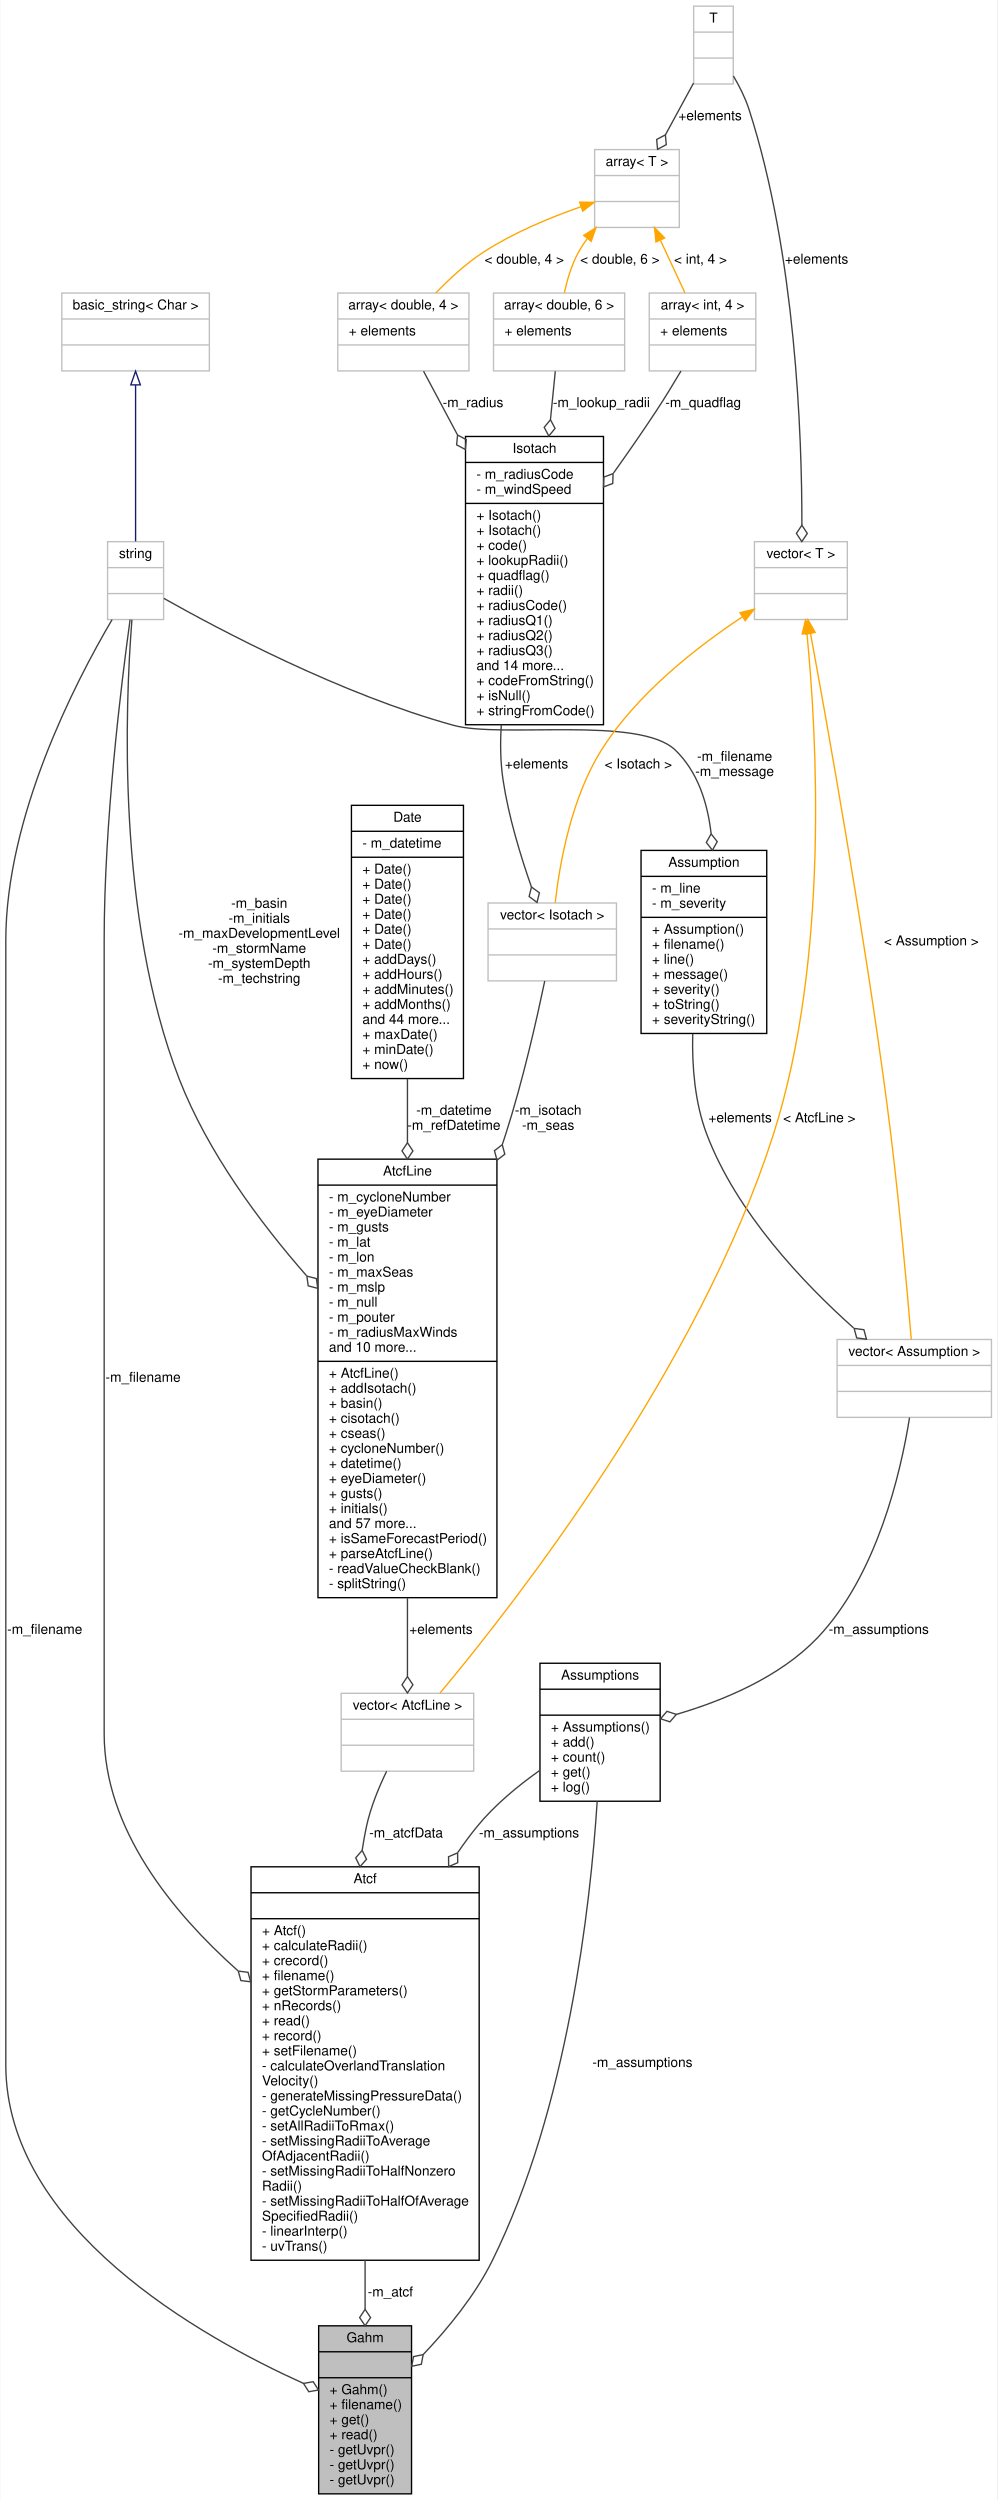
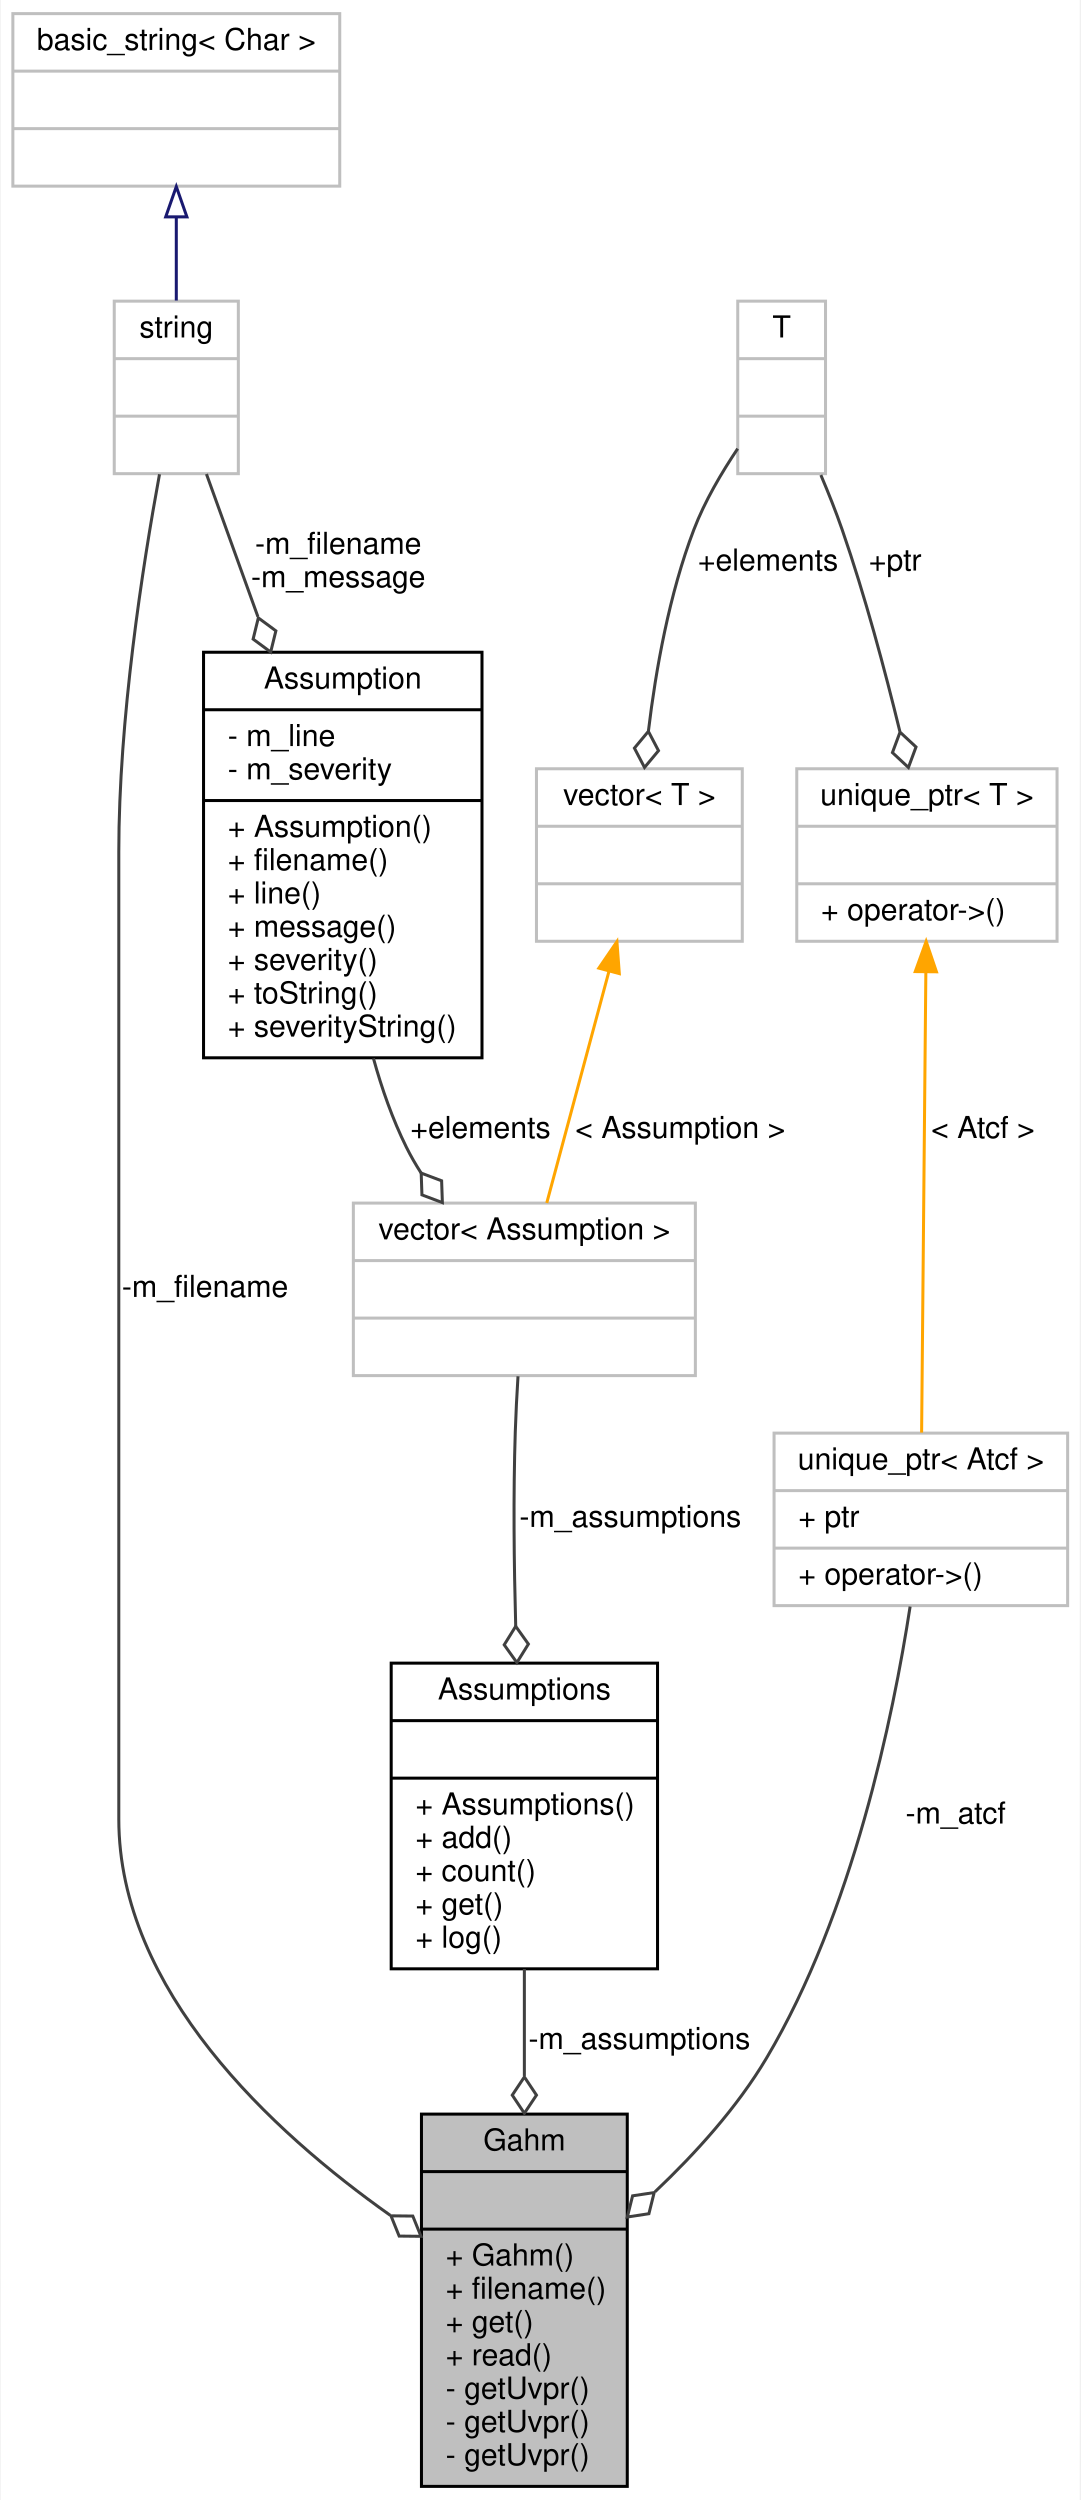
- <svg xmlns="http://www.w3.org/2000/svg" xmlns:xlink="http://www.w3.org/1999/xlink" width="730pt" height="1830pt" viewBox="0.00 0.00 729.50 1830.00">
-   <g id="graph0" class="graph" transform="scale(1 1) rotate(0) translate(4 1826)">
-     <polygon fill="white" stroke="transparent" points="-4,4 -4,-1826 725.5,-1826 725.5,4 -4,4" />
+ <svg xmlns="http://www.w3.org/2000/svg" xmlns:xlink="http://www.w3.org/1999/xlink" width="357pt" height="826pt" viewBox="0.00 0.00 356.50 826.00">
+   <g id="graph0" class="graph" transform="scale(1 1) rotate(0) translate(4 822)">
+     <polygon fill="white" stroke="transparent" points="-4,4 -4,-822 352.5,-822 352.5,4 -4,4" />
    <g id="node1" class="node">
      <g id="a_node1">
        <a xlink:title=" ">
-           <polygon fill="#bfbfbf" stroke="black" points="229,-0.5 229,-123.5 297,-123.5 297,-0.5 229,-0.5" />
-           <text text-anchor="middle" x="263" y="-111.5" font-family="Helvetica,sans-Serif" font-size="10.00">Gahm</text>
-           <polyline fill="none" stroke="black" points="229,-104.5 297,-104.5 " />
-           <text text-anchor="middle" x="263" y="-92.5" font-family="Helvetica,sans-Serif" font-size="10.00"> </text>
-           <polyline fill="none" stroke="black" points="229,-85.5 297,-85.5 " />
-           <text text-anchor="start" x="237" y="-73.5" font-family="Helvetica,sans-Serif" font-size="10.00">+ Gahm()</text>
-           <text text-anchor="start" x="237" y="-62.5" font-family="Helvetica,sans-Serif" font-size="10.00">+ filename()</text>
-           <text text-anchor="start" x="237" y="-51.5" font-family="Helvetica,sans-Serif" font-size="10.00">+ get()</text>
-           <text text-anchor="start" x="237" y="-40.5" font-family="Helvetica,sans-Serif" font-size="10.00">+ read()</text>
-           <text text-anchor="start" x="237" y="-29.5" font-family="Helvetica,sans-Serif" font-size="10.00">- getUvpr()</text>
-           <text text-anchor="start" x="237" y="-18.5" font-family="Helvetica,sans-Serif" font-size="10.00">- getUvpr()</text>
-           <text text-anchor="start" x="237" y="-7.5" font-family="Helvetica,sans-Serif" font-size="10.00">- getUvpr()</text>
+           <polygon fill="#bfbfbf" stroke="black" points="135,-0.5 135,-123.5 203,-123.5 203,-0.5 135,-0.5" />
+           <text text-anchor="middle" x="169" y="-111.5" font-family="Helvetica,sans-Serif" font-size="10.00">Gahm</text>
+           <polyline fill="none" stroke="black" points="135,-104.5 203,-104.5 " />
+           <text text-anchor="middle" x="169" y="-92.5" font-family="Helvetica,sans-Serif" font-size="10.00"> </text>
+           <polyline fill="none" stroke="black" points="135,-85.5 203,-85.5 " />
+           <text text-anchor="start" x="143" y="-73.5" font-family="Helvetica,sans-Serif" font-size="10.00">+ Gahm()</text>
+           <text text-anchor="start" x="143" y="-62.5" font-family="Helvetica,sans-Serif" font-size="10.00">+ filename()</text>
+           <text text-anchor="start" x="143" y="-51.5" font-family="Helvetica,sans-Serif" font-size="10.00">+ get()</text>
+           <text text-anchor="start" x="143" y="-40.5" font-family="Helvetica,sans-Serif" font-size="10.00">+ read()</text>
+           <text text-anchor="start" x="143" y="-29.5" font-family="Helvetica,sans-Serif" font-size="10.00">- getUvpr()</text>
+           <text text-anchor="start" x="143" y="-18.5" font-family="Helvetica,sans-Serif" font-size="10.00">- getUvpr()</text>
+           <text text-anchor="start" x="143" y="-7.5" font-family="Helvetica,sans-Serif" font-size="10.00">- getUvpr()</text>
        </a>
      </g>
    </g>
    <g id="node2" class="node">
      <g id="a_node2">
-         <a xlink:href="classAtcf.html" target="_top" xlink:title="Class that handles operations on Atcf format files.">
-           <polygon fill="white" stroke="black" points="179.5,-171.5 179.5,-459.5 346.5,-459.5 346.5,-171.5 179.5,-171.5" />
-           <text text-anchor="middle" x="263" y="-447.5" font-family="Helvetica,sans-Serif" font-size="10.00">Atcf</text>
-           <polyline fill="none" stroke="black" points="179.5,-440.5 346.5,-440.5 " />
-           <text text-anchor="middle" x="263" y="-428.5" font-family="Helvetica,sans-Serif" font-size="10.00"> </text>
-           <polyline fill="none" stroke="black" points="179.5,-421.5 346.5,-421.5 " />
-           <text text-anchor="start" x="187.5" y="-409.5" font-family="Helvetica,sans-Serif" font-size="10.00">+ Atcf()</text>
-           <text text-anchor="start" x="187.5" y="-398.5" font-family="Helvetica,sans-Serif" font-size="10.00">+ calculateRadii()</text>
-           <text text-anchor="start" x="187.5" y="-387.5" font-family="Helvetica,sans-Serif" font-size="10.00">+ crecord()</text>
-           <text text-anchor="start" x="187.5" y="-376.5" font-family="Helvetica,sans-Serif" font-size="10.00">+ filename()</text>
-           <text text-anchor="start" x="187.5" y="-365.5" font-family="Helvetica,sans-Serif" font-size="10.00">+ getStormParameters()</text>
-           <text text-anchor="start" x="187.5" y="-354.5" font-family="Helvetica,sans-Serif" font-size="10.00">+ nRecords()</text>
-           <text text-anchor="start" x="187.5" y="-343.5" font-family="Helvetica,sans-Serif" font-size="10.00">+ read()</text>
-           <text text-anchor="start" x="187.5" y="-332.5" font-family="Helvetica,sans-Serif" font-size="10.00">+ record()</text>
-           <text text-anchor="start" x="187.5" y="-321.5" font-family="Helvetica,sans-Serif" font-size="10.00">+ setFilename()</text>
-           <text text-anchor="start" x="187.5" y="-310.5" font-family="Helvetica,sans-Serif" font-size="10.00">- calculateOverlandTranslation</text>
-           <text text-anchor="start" x="187.5" y="-299.5" font-family="Helvetica,sans-Serif" font-size="10.00">Velocity()</text>
-           <text text-anchor="start" x="187.5" y="-288.5" font-family="Helvetica,sans-Serif" font-size="10.00">- generateMissingPressureData()</text>
-           <text text-anchor="start" x="187.5" y="-277.5" font-family="Helvetica,sans-Serif" font-size="10.00">- getCycleNumber()</text>
-           <text text-anchor="start" x="187.5" y="-266.5" font-family="Helvetica,sans-Serif" font-size="10.00">- setAllRadiiToRmax()</text>
-           <text text-anchor="start" x="187.5" y="-255.5" font-family="Helvetica,sans-Serif" font-size="10.00">- setMissingRadiiToAverage</text>
-           <text text-anchor="start" x="187.5" y="-244.5" font-family="Helvetica,sans-Serif" font-size="10.00">OfAdjacentRadii()</text>
-           <text text-anchor="start" x="187.5" y="-233.5" font-family="Helvetica,sans-Serif" font-size="10.00">- setMissingRadiiToHalfNonzero</text>
-           <text text-anchor="start" x="187.5" y="-222.5" font-family="Helvetica,sans-Serif" font-size="10.00">Radii()</text>
-           <text text-anchor="start" x="187.5" y="-211.5" font-family="Helvetica,sans-Serif" font-size="10.00">- setMissingRadiiToHalfOfAverage</text>
-           <text text-anchor="start" x="187.5" y="-200.5" font-family="Helvetica,sans-Serif" font-size="10.00">SpecifiedRadii()</text>
-           <text text-anchor="start" x="187.5" y="-189.5" font-family="Helvetica,sans-Serif" font-size="10.00">- linearInterp()</text>
-           <text text-anchor="start" x="187.5" y="-178.5" font-family="Helvetica,sans-Serif" font-size="10.00">- uvTrans()</text>
+         <a xlink:href="classAssumptions.html" target="_top" xlink:title=" ">
+           <polygon fill="white" stroke="black" points="125,-171.5 125,-272.5 213,-272.5 213,-171.5 125,-171.5" />
+           <text text-anchor="middle" x="169" y="-260.5" font-family="Helvetica,sans-Serif" font-size="10.00">Assumptions</text>
+           <polyline fill="none" stroke="black" points="125,-253.5 213,-253.5 " />
+           <text text-anchor="middle" x="169" y="-241.5" font-family="Helvetica,sans-Serif" font-size="10.00"> </text>
+           <polyline fill="none" stroke="black" points="125,-234.5 213,-234.5 " />
+           <text text-anchor="start" x="133" y="-222.5" font-family="Helvetica,sans-Serif" font-size="10.00">+ Assumptions()</text>
+           <text text-anchor="start" x="133" y="-211.5" font-family="Helvetica,sans-Serif" font-size="10.00">+ add()</text>
+           <text text-anchor="start" x="133" y="-200.5" font-family="Helvetica,sans-Serif" font-size="10.00">+ count()</text>
+           <text text-anchor="start" x="133" y="-189.5" font-family="Helvetica,sans-Serif" font-size="10.00">+ get()</text>
+           <text text-anchor="start" x="133" y="-178.5" font-family="Helvetica,sans-Serif" font-size="10.00">+ log()</text>
        </a>
      </g>
    </g>
    <g id="edge1" class="edge">
-       <path fill="none" stroke="#404040" d="M263,-171.48C263,-159.14 263,-147.02 263,-135.62" />
-       <polygon fill="none" stroke="#404040" points="263,-135.55 259,-129.55 263,-123.55 267,-129.55 263,-135.55" />
-       <text text-anchor="middle" x="281.5" y="-145" font-family="Helvetica,sans-Serif" font-size="10.00"> -m_atcf</text>
+       <path fill="none" stroke="#404040" d="M169,-171.44C169,-160.22 169,-148.08 169,-136.12" />
+       <polygon fill="none" stroke="#404040" points="169,-135.77 165,-129.77 169,-123.77 173,-129.77 169,-135.77" />
+       <text text-anchor="middle" x="207" y="-145" font-family="Helvetica,sans-Serif" font-size="10.00"> -m_assumptions</text>
    </g>
    <g id="node3" class="node">
      <g id="a_node3">
-         <a xlink:href="classAssumptions.html" target="_top" xlink:title=" ">
-           <polygon fill="white" stroke="black" points="391,-507.5 391,-608.5 479,-608.5 479,-507.5 391,-507.5" />
-           <text text-anchor="middle" x="435" y="-596.5" font-family="Helvetica,sans-Serif" font-size="10.00">Assumptions</text>
-           <polyline fill="none" stroke="black" points="391,-589.5 479,-589.5 " />
-           <text text-anchor="middle" x="435" y="-577.5" font-family="Helvetica,sans-Serif" font-size="10.00"> </text>
-           <polyline fill="none" stroke="black" points="391,-570.5 479,-570.5 " />
-           <text text-anchor="start" x="399" y="-558.5" font-family="Helvetica,sans-Serif" font-size="10.00">+ Assumptions()</text>
-           <text text-anchor="start" x="399" y="-547.5" font-family="Helvetica,sans-Serif" font-size="10.00">+ add()</text>
-           <text text-anchor="start" x="399" y="-536.5" font-family="Helvetica,sans-Serif" font-size="10.00">+ count()</text>
-           <text text-anchor="start" x="399" y="-525.5" font-family="Helvetica,sans-Serif" font-size="10.00">+ get()</text>
-           <text text-anchor="start" x="399" y="-514.5" font-family="Helvetica,sans-Serif" font-size="10.00">+ log()</text>
+         <a xlink:title=" ">
+           <polygon fill="white" stroke="#bfbfbf" points="112.5,-367.5 112.5,-424.5 225.5,-424.5 225.5,-367.5 112.5,-367.5" />
+           <text text-anchor="middle" x="169" y="-412.5" font-family="Helvetica,sans-Serif" font-size="10.00">vector&lt; Assumption &gt;</text>
+           <polyline fill="none" stroke="#bfbfbf" points="112.5,-405.5 225.5,-405.5 " />
+           <text text-anchor="middle" x="169" y="-393.5" font-family="Helvetica,sans-Serif" font-size="10.00"> </text>
+           <polyline fill="none" stroke="#bfbfbf" points="112.5,-386.5 225.5,-386.5 " />
+           <text text-anchor="middle" x="169" y="-374.5" font-family="Helvetica,sans-Serif" font-size="10.00"> </text>
        </a>
      </g>
    </g>
-     <g id="edge25" class="edge">
-       <path fill="none" stroke="#404040" d="M432.9,-507.48C427.96,-431.41 411.4,-282.87 356,-171 343.49,-145.73 323.69,-121.56 305.57,-102.51" />
-       <polygon fill="none" stroke="#404040" points="305.51,-102.45 298.45,-100.95 297.12,-93.87 304.17,-95.36 305.51,-102.45" />
-       <text text-anchor="middle" x="466" y="-313" font-family="Helvetica,sans-Serif" font-size="10.00"> -m_assumptions</text>
-     </g>
    <g id="edge2" class="edge">
-       <path fill="none" stroke="#404040" d="M390.64,-529.92C374.8,-518.7 357.74,-504.64 345,-489 340.12,-483.01 335.45,-476.68 330.99,-470.13" />
-       <polygon fill="none" stroke="#404040" points="330.71,-469.71 324.09,-466.87 324.16,-459.66 330.79,-462.5 330.71,-469.71" />
-       <text text-anchor="middle" x="383" y="-481" font-family="Helvetica,sans-Serif" font-size="10.00"> -m_assumptions</text>
+       <path fill="none" stroke="#404040" d="M166.9,-367.28C166.52,-361.26 166.19,-354.92 166,-349 165.32,-328.07 165.57,-305.19 166.14,-284.73" />
+       <polygon fill="none" stroke="#404040" points="166.14,-284.67 162.34,-278.55 166.53,-272.68 170.33,-278.8 166.14,-284.67" />
+       <text text-anchor="middle" x="204" y="-317.5" font-family="Helvetica,sans-Serif" font-size="10.00"> -m_assumptions</text>
    </g>
    <g id="node4" class="node">
      <g id="a_node4">
-         <a xlink:title=" ">
-           <polygon fill="white" stroke="#bfbfbf" points="608.5,-788.5 608.5,-845.5 721.5,-845.5 721.5,-788.5 608.5,-788.5" />
-           <text text-anchor="middle" x="665" y="-833.5" font-family="Helvetica,sans-Serif" font-size="10.00">vector&lt; Assumption &gt;</text>
-           <polyline fill="none" stroke="#bfbfbf" points="608.5,-826.5 721.5,-826.5 " />
-           <text text-anchor="middle" x="665" y="-814.5" font-family="Helvetica,sans-Serif" font-size="10.00"> </text>
-           <polyline fill="none" stroke="#bfbfbf" points="608.5,-807.5 721.5,-807.5 " />
-           <text text-anchor="middle" x="665" y="-795.5" font-family="Helvetica,sans-Serif" font-size="10.00"> </text>
+         <a xlink:href="classAssumption.html" target="_top" xlink:title=" ">
+           <polygon fill="white" stroke="black" points="63,-472.5 63,-606.5 155,-606.5 155,-472.5 63,-472.5" />
+           <text text-anchor="middle" x="109" y="-594.5" font-family="Helvetica,sans-Serif" font-size="10.00">Assumption</text>
+           <polyline fill="none" stroke="black" points="63,-587.5 155,-587.5 " />
+           <text text-anchor="start" x="71" y="-575.5" font-family="Helvetica,sans-Serif" font-size="10.00">- m_line</text>
+           <text text-anchor="start" x="71" y="-564.5" font-family="Helvetica,sans-Serif" font-size="10.00">- m_severity</text>
+           <polyline fill="none" stroke="black" points="63,-557.5 155,-557.5 " />
+           <text text-anchor="start" x="71" y="-545.5" font-family="Helvetica,sans-Serif" font-size="10.00">+ Assumption()</text>
+           <text text-anchor="start" x="71" y="-534.5" font-family="Helvetica,sans-Serif" font-size="10.00">+ filename()</text>
+           <text text-anchor="start" x="71" y="-523.5" font-family="Helvetica,sans-Serif" font-size="10.00">+ line()</text>
+           <text text-anchor="start" x="71" y="-512.5" font-family="Helvetica,sans-Serif" font-size="10.00">+ message()</text>
+           <text text-anchor="start" x="71" y="-501.5" font-family="Helvetica,sans-Serif" font-size="10.00">+ severity()</text>
+           <text text-anchor="start" x="71" y="-490.5" font-family="Helvetica,sans-Serif" font-size="10.00">+ toString()</text>
+           <text text-anchor="start" x="71" y="-479.5" font-family="Helvetica,sans-Serif" font-size="10.00">+ severityString()</text>
        </a>
      </g>
    </g>
    <g id="edge3" class="edge">
-       <path fill="none" stroke="#404040" d="M661.53,-788.31C655.09,-747.93 637.72,-672.73 594,-627 566.44,-598.18 524.67,-580.96 490.86,-571.06" />
-       <polygon fill="none" stroke="#404040" points="490.83,-571.05 483.98,-573.31 479.27,-567.86 486.11,-565.6 490.83,-571.05" />
-       <text text-anchor="middle" x="639" y="-630" font-family="Helvetica,sans-Serif" font-size="10.00"> -m_assumptions</text>
+       <path fill="none" stroke="#404040" d="M119.13,-472.33C121.92,-462.22 125.48,-452.13 130,-443 131.43,-440.11 133.08,-437.25 134.88,-434.45" />
+       <polygon fill="none" stroke="#404040" points="134.91,-434.41 135.16,-427.21 141.91,-424.66 141.66,-431.87 134.91,-434.41" />
+       <text text-anchor="middle" x="154.5" y="-446" font-family="Helvetica,sans-Serif" font-size="10.00"> +elements</text>
    </g>
    <g id="node5" class="node">
      <g id="a_node5">
-         <a xlink:href="classAssumption.html" target="_top" xlink:title=" ">
-           <polygon fill="white" stroke="black" points="465,-1069.5 465,-1203.5 557,-1203.5 557,-1069.5 465,-1069.5" />
-           <text text-anchor="middle" x="511" y="-1191.5" font-family="Helvetica,sans-Serif" font-size="10.00">Assumption</text>
-           <polyline fill="none" stroke="black" points="465,-1184.5 557,-1184.5 " />
-           <text text-anchor="start" x="473" y="-1172.5" font-family="Helvetica,sans-Serif" font-size="10.00">- m_line</text>
-           <text text-anchor="start" x="473" y="-1161.5" font-family="Helvetica,sans-Serif" font-size="10.00">- m_severity</text>
-           <polyline fill="none" stroke="black" points="465,-1154.5 557,-1154.5 " />
-           <text text-anchor="start" x="473" y="-1142.5" font-family="Helvetica,sans-Serif" font-size="10.00">+ Assumption()</text>
-           <text text-anchor="start" x="473" y="-1131.5" font-family="Helvetica,sans-Serif" font-size="10.00">+ filename()</text>
-           <text text-anchor="start" x="473" y="-1120.5" font-family="Helvetica,sans-Serif" font-size="10.00">+ line()</text>
-           <text text-anchor="start" x="473" y="-1109.5" font-family="Helvetica,sans-Serif" font-size="10.00">+ message()</text>
-           <text text-anchor="start" x="473" y="-1098.5" font-family="Helvetica,sans-Serif" font-size="10.00">+ severity()</text>
-           <text text-anchor="start" x="473" y="-1087.5" font-family="Helvetica,sans-Serif" font-size="10.00">+ toString()</text>
-           <text text-anchor="start" x="473" y="-1076.5" font-family="Helvetica,sans-Serif" font-size="10.00">+ severityString()</text>
+         <a xlink:title=" ">
+           <polygon fill="white" stroke="#bfbfbf" points="33.5,-665.5 33.5,-722.5 74.5,-722.5 74.5,-665.5 33.5,-665.5" />
+           <text text-anchor="middle" x="54" y="-710.5" font-family="Helvetica,sans-Serif" font-size="10.00">string</text>
+           <polyline fill="none" stroke="#bfbfbf" points="33.5,-703.5 74.5,-703.5 " />
+           <text text-anchor="middle" x="54" y="-691.5" font-family="Helvetica,sans-Serif" font-size="10.00"> </text>
+           <polyline fill="none" stroke="#bfbfbf" points="33.5,-684.5 74.5,-684.5 " />
+           <text text-anchor="middle" x="54" y="-672.5" font-family="Helvetica,sans-Serif" font-size="10.00"> </text>
        </a>
      </g>
    </g>
+     <g id="edge11" class="edge">
+       <path fill="none" stroke="#404040" d="M48.45,-665.3C42.85,-634.84 35,-584.39 35,-540.5 35,-540.5 35,-540.5 35,-221 35,-164.38 85.68,-117.64 124.7,-90.05" />
+       <polygon fill="none" stroke="#404040" points="124.93,-89.89 127.63,-83.2 134.84,-83.12 132.14,-89.81 124.93,-89.89" />
+       <text text-anchor="middle" x="63.5" y="-393.5" font-family="Helvetica,sans-Serif" font-size="10.00"> -m_filename</text>
+     </g>
    <g id="edge4" class="edge">
-       <path fill="none" stroke="#404040" d="M502.82,-1069.18C502.24,-1045.43 504.37,-1018.89 513,-996 534.71,-938.41 583.94,-886.65 620.53,-853.99" />
-       <polygon fill="none" stroke="#404040" points="620.97,-853.6 622.85,-846.64 630,-845.7 628.12,-852.66 620.97,-853.6" />
-       <text text-anchor="middle" x="537.5" y="-1004.5" font-family="Helvetica,sans-Serif" font-size="10.00"> +elements</text>
+       <path fill="none" stroke="#404040" d="M63.96,-665.38C68.79,-651.99 74.86,-635.17 80.96,-618.25" />
+       <polygon fill="none" stroke="#404040" points="81.1,-617.85 79.38,-610.84 85.18,-606.56 86.9,-613.56 81.1,-617.85" />
+       <text text-anchor="middle" x="107.5" y="-639" font-family="Helvetica,sans-Serif" font-size="10.00"> -m_filename</text>
+       <text text-anchor="middle" x="107.5" y="-628" font-family="Helvetica,sans-Serif" font-size="10.00">-m_message</text>
    </g>
    <g id="node6" class="node">
      <g id="a_node6">
        <a xlink:title=" ">
-           <polygon fill="white" stroke="#bfbfbf" points="74.5,-1372.5 74.5,-1429.5 115.5,-1429.5 115.5,-1372.5 74.5,-1372.5" />
-           <text text-anchor="middle" x="95" y="-1417.5" font-family="Helvetica,sans-Serif" font-size="10.00">string</text>
-           <polyline fill="none" stroke="#bfbfbf" points="74.5,-1410.5 115.5,-1410.5 " />
-           <text text-anchor="middle" x="95" y="-1398.5" font-family="Helvetica,sans-Serif" font-size="10.00"> </text>
-           <polyline fill="none" stroke="#bfbfbf" points="74.5,-1391.5 115.5,-1391.5 " />
-           <text text-anchor="middle" x="95" y="-1379.5" font-family="Helvetica,sans-Serif" font-size="10.00"> </text>
+           <polygon fill="white" stroke="#bfbfbf" points="0,-760.5 0,-817.5 108,-817.5 108,-760.5 0,-760.5" />
+           <text text-anchor="middle" x="54" y="-805.5" font-family="Helvetica,sans-Serif" font-size="10.00">basic_string&lt; Char &gt;</text>
+           <polyline fill="none" stroke="#bfbfbf" points="0,-798.5 108,-798.5 " />
+           <text text-anchor="middle" x="54" y="-786.5" font-family="Helvetica,sans-Serif" font-size="10.00"> </text>
+           <polyline fill="none" stroke="#bfbfbf" points="0,-779.5 108,-779.5 " />
+           <text text-anchor="middle" x="54" y="-767.5" font-family="Helvetica,sans-Serif" font-size="10.00"> </text>
        </a>
      </g>
    </g>
-     <g id="edge26" class="edge">
-       <path fill="none" stroke="#404040" d="M77.8,-1372.45C50.42,-1325.9 0,-1227.89 0,-1137.5 0,-1137.5 0,-1137.5 0,-314.5 0,-195.37 142.7,-115.28 217.87,-81.36" />
-       <polygon fill="none" stroke="#404040" points="217.91,-81.34 221.78,-75.26 228.89,-76.5 225.01,-82.58 217.91,-81.34" />
-       <text text-anchor="middle" x="28.5" y="-630" font-family="Helvetica,sans-Serif" font-size="10.00"> -m_filename</text>
-     </g>
-     <g id="edge9" class="edge">
-       <path fill="none" stroke="#404040" d="M90.99,-1372.48C84.4,-1324.76 72,-1223.51 72,-1137.5 72,-1137.5 72,-1137.5 72,-557 72,-487.62 121.34,-426.64 169.87,-383.44" />
-       <polygon fill="none" stroke="#404040" points="170.16,-383.18 172.07,-376.23 179.22,-375.32 177.32,-382.27 170.16,-383.18" />
-       <text text-anchor="middle" x="100.5" y="-814.5" font-family="Helvetica,sans-Serif" font-size="10.00"> -m_filename</text>
-     </g>
    <g id="edge5" class="edge">
-       <path fill="none" stroke="#404040" d="M115.69,-1387.98C155.38,-1365.55 245.62,-1317.54 328,-1295 362.94,-1285.44 463.9,-1302.11 490,-1277 506.46,-1261.17 513.71,-1238.36 516.29,-1215.76" />
-       <polygon fill="none" stroke="#404040" points="516.3,-1215.6 512.78,-1209.31 517.24,-1203.64 520.76,-1209.94 516.3,-1215.6" />
-       <text text-anchor="middle" x="533.5" y="-1269" font-family="Helvetica,sans-Serif" font-size="10.00"> -m_filename</text>
-       <text text-anchor="middle" x="533.5" y="-1258" font-family="Helvetica,sans-Serif" font-size="10.00">-m_message</text>
-     </g>
-     <g id="node11" class="node">
-       <g id="a_node11">
-         <a xlink:href="classAtcfLine.html" target="_top" xlink:title=" ">
-           <polygon fill="white" stroke="black" points="228.5,-656.5 228.5,-977.5 359.5,-977.5 359.5,-656.5 228.5,-656.5" />
-           <text text-anchor="middle" x="294" y="-965.5" font-family="Helvetica,sans-Serif" font-size="10.00">AtcfLine</text>
-           <polyline fill="none" stroke="black" points="228.5,-958.5 359.5,-958.5 " />
-           <text text-anchor="start" x="236.5" y="-946.5" font-family="Helvetica,sans-Serif" font-size="10.00">- m_cycloneNumber</text>
-           <text text-anchor="start" x="236.5" y="-935.5" font-family="Helvetica,sans-Serif" font-size="10.00">- m_eyeDiameter</text>
-           <text text-anchor="start" x="236.5" y="-924.5" font-family="Helvetica,sans-Serif" font-size="10.00">- m_gusts</text>
-           <text text-anchor="start" x="236.5" y="-913.5" font-family="Helvetica,sans-Serif" font-size="10.00">- m_lat</text>
-           <text text-anchor="start" x="236.5" y="-902.5" font-family="Helvetica,sans-Serif" font-size="10.00">- m_lon</text>
-           <text text-anchor="start" x="236.5" y="-891.5" font-family="Helvetica,sans-Serif" font-size="10.00">- m_maxSeas</text>
-           <text text-anchor="start" x="236.5" y="-880.5" font-family="Helvetica,sans-Serif" font-size="10.00">- m_mslp</text>
-           <text text-anchor="start" x="236.5" y="-869.5" font-family="Helvetica,sans-Serif" font-size="10.00">- m_null</text>
-           <text text-anchor="start" x="236.5" y="-858.5" font-family="Helvetica,sans-Serif" font-size="10.00">- m_pouter</text>
-           <text text-anchor="start" x="236.5" y="-847.5" font-family="Helvetica,sans-Serif" font-size="10.00">- m_radiusMaxWinds</text>
-           <text text-anchor="start" x="236.5" y="-836.5" font-family="Helvetica,sans-Serif" font-size="10.00">and 10 more...</text>
-           <polyline fill="none" stroke="black" points="228.5,-829.5 359.5,-829.5 " />
-           <text text-anchor="start" x="236.5" y="-817.5" font-family="Helvetica,sans-Serif" font-size="10.00">+ AtcfLine()</text>
-           <text text-anchor="start" x="236.5" y="-806.5" font-family="Helvetica,sans-Serif" font-size="10.00">+ addIsotach()</text>
-           <text text-anchor="start" x="236.5" y="-795.5" font-family="Helvetica,sans-Serif" font-size="10.00">+ basin()</text>
-           <text text-anchor="start" x="236.5" y="-784.5" font-family="Helvetica,sans-Serif" font-size="10.00">+ cisotach()</text>
-           <text text-anchor="start" x="236.5" y="-773.5" font-family="Helvetica,sans-Serif" font-size="10.00">+ cseas()</text>
-           <text text-anchor="start" x="236.5" y="-762.5" font-family="Helvetica,sans-Serif" font-size="10.00">+ cycloneNumber()</text>
-           <text text-anchor="start" x="236.5" y="-751.5" font-family="Helvetica,sans-Serif" font-size="10.00">+ datetime()</text>
-           <text text-anchor="start" x="236.5" y="-740.5" font-family="Helvetica,sans-Serif" font-size="10.00">+ eyeDiameter()</text>
-           <text text-anchor="start" x="236.5" y="-729.5" font-family="Helvetica,sans-Serif" font-size="10.00">+ gusts()</text>
-           <text text-anchor="start" x="236.5" y="-718.5" font-family="Helvetica,sans-Serif" font-size="10.00">+ initials()</text>
-           <text text-anchor="start" x="236.5" y="-707.5" font-family="Helvetica,sans-Serif" font-size="10.00">and 57 more...</text>
-           <text text-anchor="start" x="236.5" y="-696.5" font-family="Helvetica,sans-Serif" font-size="10.00">+ isSameForecastPeriod()</text>
-           <text text-anchor="start" x="236.5" y="-685.5" font-family="Helvetica,sans-Serif" font-size="10.00">+ parseAtcfLine()</text>
-           <text text-anchor="start" x="236.5" y="-674.5" font-family="Helvetica,sans-Serif" font-size="10.00">- readValueCheckBlank()</text>
-           <text text-anchor="start" x="236.5" y="-663.5" font-family="Helvetica,sans-Serif" font-size="10.00">- splitString()</text>
-         </a>
-       </g>
-     </g>
-     <g id="edge22" class="edge">
-       <path fill="none" stroke="#404040" d="M92.33,-1372.34C87.36,-1309.91 81.04,-1154.26 127,-1036 147.71,-982.72 185.64,-931.54 220.13,-892.17" />
-       <polygon fill="none" stroke="#404040" points="220.37,-891.89 221.37,-884.75 228.35,-882.93 227.35,-890.07 220.37,-891.89" />
-       <text text-anchor="middle" x="185.5" y="-1161.5" font-family="Helvetica,sans-Serif" font-size="10.00"> -m_basin</text>
-       <text text-anchor="middle" x="185.5" y="-1150.5" font-family="Helvetica,sans-Serif" font-size="10.00">-m_initials</text>
-       <text text-anchor="middle" x="185.5" y="-1139.5" font-family="Helvetica,sans-Serif" font-size="10.00">-m_maxDevelopmentLevel</text>
-       <text text-anchor="middle" x="185.5" y="-1128.5" font-family="Helvetica,sans-Serif" font-size="10.00">-m_stormName</text>
-       <text text-anchor="middle" x="185.5" y="-1117.5" font-family="Helvetica,sans-Serif" font-size="10.00">-m_systemDepth</text>
-       <text text-anchor="middle" x="185.5" y="-1106.5" font-family="Helvetica,sans-Serif" font-size="10.00">-m_techstring</text>
+       <path fill="none" stroke="midnightblue" d="M54,-750.24C54,-741.03 54,-731.35 54,-722.71" />
+       <polygon fill="none" stroke="midnightblue" points="50.5,-750.35 54,-760.35 57.5,-750.35 50.5,-750.35" />
    </g>
    <g id="node7" class="node">
      <g id="a_node7">
        <a xlink:title=" ">
-           <polygon fill="white" stroke="#bfbfbf" points="41,-1554.5 41,-1611.5 149,-1611.5 149,-1554.5 41,-1554.5" />
-           <text text-anchor="middle" x="95" y="-1599.5" font-family="Helvetica,sans-Serif" font-size="10.00">basic_string&lt; Char &gt;</text>
-           <polyline fill="none" stroke="#bfbfbf" points="41,-1592.5 149,-1592.5 " />
-           <text text-anchor="middle" x="95" y="-1580.5" font-family="Helvetica,sans-Serif" font-size="10.00"> </text>
-           <polyline fill="none" stroke="#bfbfbf" points="41,-1573.5 149,-1573.5 " />
-           <text text-anchor="middle" x="95" y="-1561.5" font-family="Helvetica,sans-Serif" font-size="10.00"> </text>
+           <polygon fill="white" stroke="#bfbfbf" points="173,-511 173,-568 241,-568 241,-511 173,-511" />
+           <text text-anchor="middle" x="207" y="-556" font-family="Helvetica,sans-Serif" font-size="10.00">vector&lt; T &gt;</text>
+           <polyline fill="none" stroke="#bfbfbf" points="173,-549 241,-549 " />
+           <text text-anchor="middle" x="207" y="-537" font-family="Helvetica,sans-Serif" font-size="10.00"> </text>
+           <polyline fill="none" stroke="#bfbfbf" points="173,-530 241,-530 " />
+           <text text-anchor="middle" x="207" y="-518" font-family="Helvetica,sans-Serif" font-size="10.00"> </text>
        </a>
      </g>
    </g>
    <g id="edge6" class="edge">
-       <path fill="none" stroke="midnightblue" d="M95,-1544.19C95,-1509.99 95,-1460.43 95,-1429.76" />
-       <polygon fill="none" stroke="midnightblue" points="91.5,-1544.27 95,-1554.27 98.5,-1544.27 91.5,-1544.27" />
+       <path fill="none" stroke="orange" d="M196.94,-501.04C190.49,-477.01 182.25,-446.35 176.4,-424.55" />
+       <polygon fill="orange" stroke="orange" points="193.61,-502.13 199.58,-510.88 200.37,-500.32 193.61,-502.13" />
+       <text text-anchor="middle" x="220.5" y="-446" font-family="Helvetica,sans-Serif" font-size="10.00"> &lt; Assumption &gt;</text>
    </g>
    <g id="node8" class="node">
      <g id="a_node8">
        <a xlink:title=" ">
-           <polygon fill="white" stroke="#bfbfbf" points="548,-1372.5 548,-1429.5 616,-1429.5 616,-1372.5 548,-1372.5" />
-           <text text-anchor="middle" x="582" y="-1417.5" font-family="Helvetica,sans-Serif" font-size="10.00">vector&lt; T &gt;</text>
-           <polyline fill="none" stroke="#bfbfbf" points="548,-1410.5 616,-1410.5 " />
-           <text text-anchor="middle" x="582" y="-1398.5" font-family="Helvetica,sans-Serif" font-size="10.00"> </text>
-           <polyline fill="none" stroke="#bfbfbf" points="548,-1391.5 616,-1391.5 " />
-           <text text-anchor="middle" x="582" y="-1379.5" font-family="Helvetica,sans-Serif" font-size="10.00"> </text>
+           <polygon fill="white" stroke="#bfbfbf" points="239.5,-665.5 239.5,-722.5 268.5,-722.5 268.5,-665.5 239.5,-665.5" />
+           <text text-anchor="middle" x="254" y="-710.5" font-family="Helvetica,sans-Serif" font-size="10.00">T</text>
+           <polyline fill="none" stroke="#bfbfbf" points="239.5,-703.5 268.5,-703.5 " />
+           <text text-anchor="middle" x="254" y="-691.5" font-family="Helvetica,sans-Serif" font-size="10.00"> </text>
+           <polyline fill="none" stroke="#bfbfbf" points="239.5,-684.5 268.5,-684.5 " />
+           <text text-anchor="middle" x="254" y="-672.5" font-family="Helvetica,sans-Serif" font-size="10.00"> </text>
        </a>
      </g>
    </g>
    <g id="edge7" class="edge">
-       <path fill="none" stroke="orange" d="M589.02,-1362.42C601.59,-1294.07 628.23,-1144.76 645,-1018 653.13,-956.6 659.6,-884.19 662.8,-845.56" />
-       <polygon fill="orange" stroke="orange" points="585.57,-1361.82 587.19,-1372.29 592.45,-1363.09 585.57,-1361.82" />
-       <text text-anchor="middle" x="677.5" y="-1134" font-family="Helvetica,sans-Serif" font-size="10.00"> &lt; Assumption &gt;</text>
+       <path fill="none" stroke="#404040" d="M239.48,-673.76C234.16,-665.84 228.57,-656.35 225,-647 216.91,-625.82 212.44,-600.89 209.99,-580.48" />
+       <polygon fill="none" stroke="#404040" points="209.97,-580.36 205.36,-574.82 208.7,-568.43 213.32,-573.97 209.97,-580.36" />
+       <text text-anchor="middle" x="249.5" y="-633.5" font-family="Helvetica,sans-Serif" font-size="10.00"> +elements</text>
    </g>
    <g id="node10" class="node">
      <g id="a_node10">
        <a xlink:title=" ">
-           <polygon fill="white" stroke="#bfbfbf" points="245.5,-529.5 245.5,-586.5 342.5,-586.5 342.5,-529.5 245.5,-529.5" />
-           <text text-anchor="middle" x="294" y="-574.5" font-family="Helvetica,sans-Serif" font-size="10.00">vector&lt; AtcfLine &gt;</text>
-           <polyline fill="none" stroke="#bfbfbf" points="245.5,-567.5 342.5,-567.5 " />
-           <text text-anchor="middle" x="294" y="-555.5" font-family="Helvetica,sans-Serif" font-size="10.00"> </text>
-           <polyline fill="none" stroke="#bfbfbf" points="245.5,-548.5 342.5,-548.5 " />
-           <text text-anchor="middle" x="294" y="-536.5" font-family="Helvetica,sans-Serif" font-size="10.00"> </text>
+           <polygon fill="white" stroke="#bfbfbf" points="259,-511 259,-568 345,-568 345,-511 259,-511" />
+           <text text-anchor="middle" x="302" y="-556" font-family="Helvetica,sans-Serif" font-size="10.00">unique_ptr&lt; T &gt;</text>
+           <polyline fill="none" stroke="#bfbfbf" points="259,-549 345,-549 " />
+           <text text-anchor="middle" x="302" y="-537" font-family="Helvetica,sans-Serif" font-size="10.00"> </text>
+           <polyline fill="none" stroke="#bfbfbf" points="259,-530 345,-530 " />
+           <text text-anchor="start" x="267" y="-518" font-family="Helvetica,sans-Serif" font-size="10.00">+ operator-&gt;()</text>
        </a>
      </g>
    </g>
-     <g id="edge24" class="edge">
-       <path fill="none" stroke="orange" d="M586.43,-1362.12C593.59,-1289.21 603.09,-1125.16 562,-996 507.64,-825.11 372.82,-652.5 317.88,-586.75" />
-       <polygon fill="orange" stroke="orange" points="582.93,-1361.89 585.39,-1372.2 589.89,-1362.61 582.93,-1361.89" />
-       <text text-anchor="middle" x="595.5" y="-1004.5" font-family="Helvetica,sans-Serif" font-size="10.00"> &lt; AtcfLine &gt;</text>
-     </g>
-     <g id="node12" class="node">
-       <g id="a_node12">
-         <a xlink:title=" ">
-           <polygon fill="white" stroke="#bfbfbf" points="353,-1108 353,-1165 447,-1165 447,-1108 353,-1108" />
-           <text text-anchor="middle" x="400" y="-1153" font-family="Helvetica,sans-Serif" font-size="10.00">vector&lt; Isotach &gt;</text>
-           <polyline fill="none" stroke="#bfbfbf" points="353,-1146 447,-1146 " />
-           <text text-anchor="middle" x="400" y="-1134" font-family="Helvetica,sans-Serif" font-size="10.00"> </text>
-           <polyline fill="none" stroke="#bfbfbf" points="353,-1127 447,-1127 " />
-           <text text-anchor="middle" x="400" y="-1115" font-family="Helvetica,sans-Serif" font-size="10.00"> </text>
-         </a>
-       </g>
-     </g>
-     <g id="edge21" class="edge">
-       <path fill="none" stroke="orange" d="M539.16,-1374.46C506.16,-1352.61 461.92,-1318.2 436,-1277 414.15,-1242.28 405.52,-1194.79 402.14,-1165.15" />
-       <polygon fill="orange" stroke="orange" points="537.43,-1377.51 547.72,-1380.02 541.24,-1371.64 537.43,-1377.51" />
-       <text text-anchor="middle" x="463" y="-1263.5" font-family="Helvetica,sans-Serif" font-size="10.00"> &lt; Isotach &gt;</text>
+     <g id="edge10" class="edge">
+       <path fill="none" stroke="#404040" d="M266.96,-665.05C269.47,-659.15 271.95,-652.92 274,-647 281.52,-625.31 288.14,-600.54 293.06,-580.34" />
+       <polygon fill="none" stroke="#404040" points="293.12,-580.11 290.61,-573.34 295.89,-568.43 298.4,-575.19 293.12,-580.11" />
+       <text text-anchor="middle" x="291.5" y="-633.5" font-family="Helvetica,sans-Serif" font-size="10.00"> +ptr</text>
    </g>
    <g id="node9" class="node">
      <g id="a_node9">
        <a xlink:title=" ">
-           <polygon fill="white" stroke="#bfbfbf" points="503.5,-1764.5 503.5,-1821.5 532.5,-1821.5 532.5,-1764.5 503.5,-1764.5" />
-           <text text-anchor="middle" x="518" y="-1809.5" font-family="Helvetica,sans-Serif" font-size="10.00">T</text>
-           <polyline fill="none" stroke="#bfbfbf" points="503.5,-1802.5 532.5,-1802.5 " />
-           <text text-anchor="middle" x="518" y="-1790.5" font-family="Helvetica,sans-Serif" font-size="10.00"> </text>
-           <polyline fill="none" stroke="#bfbfbf" points="503.5,-1783.5 532.5,-1783.5 " />
-           <text text-anchor="middle" x="518" y="-1771.5" font-family="Helvetica,sans-Serif" font-size="10.00"> </text>
+           <polygon fill="white" stroke="#bfbfbf" points="251.5,-291.5 251.5,-348.5 348.5,-348.5 348.5,-291.5 251.5,-291.5" />
+           <text text-anchor="middle" x="300" y="-336.5" font-family="Helvetica,sans-Serif" font-size="10.00">unique_ptr&lt; Atcf &gt;</text>
+           <polyline fill="none" stroke="#bfbfbf" points="251.5,-329.5 348.5,-329.5 " />
+           <text text-anchor="start" x="259.5" y="-317.5" font-family="Helvetica,sans-Serif" font-size="10.00">+ ptr</text>
+           <polyline fill="none" stroke="#bfbfbf" points="251.5,-310.5 348.5,-310.5 " />
+           <text text-anchor="start" x="259.5" y="-298.5" font-family="Helvetica,sans-Serif" font-size="10.00">+ operator-&gt;()</text>
        </a>
      </g>
    </g>
    <g id="edge8" class="edge">
-       <path fill="none" stroke="#404040" d="M532.6,-1770.38C536.96,-1762.94 541.29,-1754.38 544,-1746 578.26,-1639.86 582.82,-1506.78 582.73,-1441.63" />
-       <polygon fill="none" stroke="#404040" points="582.73,-1441.54 578.7,-1435.56 582.66,-1429.54 586.7,-1435.51 582.73,-1441.54" />
-       <text text-anchor="middle" x="593.5" y="-1633" font-family="Helvetica,sans-Serif" font-size="10.00"> +elements</text>
+       <path fill="none" stroke="#404040" d="M296.45,-291.19C290.85,-254.79 277.5,-189.97 249,-142 239.36,-125.77 225.59,-110.54 212.18,-97.85" />
+       <polygon fill="none" stroke="#404040" points="211.89,-97.58 204.76,-96.5 203.02,-89.5 210.15,-90.59 211.89,-97.58" />
+       <text text-anchor="middle" x="311.5" y="-219.5" font-family="Helvetica,sans-Serif" font-size="10.00"> -m_atcf</text>
    </g>
-     <g id="node15" class="node">
-       <g id="a_node15">
-         <a xlink:title=" ">
-           <polygon fill="white" stroke="#bfbfbf" points="431,-1659.5 431,-1716.5 493,-1716.5 493,-1659.5 431,-1659.5" />
-           <text text-anchor="middle" x="462" y="-1704.5" font-family="Helvetica,sans-Serif" font-size="10.00">array&lt; T &gt;</text>
-           <polyline fill="none" stroke="#bfbfbf" points="431,-1697.5 493,-1697.5 " />
-           <text text-anchor="middle" x="462" y="-1685.5" font-family="Helvetica,sans-Serif" font-size="10.00"> </text>
-           <polyline fill="none" stroke="#bfbfbf" points="431,-1678.5 493,-1678.5 " />
-           <text text-anchor="middle" x="462" y="-1666.5" font-family="Helvetica,sans-Serif" font-size="10.00"> </text>
-         </a>
-       </g>
-     </g>
-     <g id="edge16" class="edge">
-       <path fill="none" stroke="#404040" d="M503.43,-1765.21C497.17,-1753.68 489.72,-1739.99 482.89,-1727.42" />
-       <polygon fill="none" stroke="#404040" points="482.81,-1727.28 476.43,-1723.92 477.08,-1716.74 483.46,-1720.1 482.81,-1727.28" />
-       <text text-anchor="middle" x="515.5" y="-1738" font-family="Helvetica,sans-Serif" font-size="10.00"> +elements</text>
-     </g>
-     <g id="edge10" class="edge">
-       <path fill="none" stroke="#404040" d="M278.75,-529.42C272.92,-517.39 266.97,-502.88 264,-489 262.79,-483.35 261.76,-477.57 260.88,-471.71" />
-       <polygon fill="none" stroke="#404040" points="260.86,-471.5 256.11,-466.07 259.3,-459.6 264.05,-465.03 260.86,-471.5" />
-       <text text-anchor="middle" x="293" y="-481" font-family="Helvetica,sans-Serif" font-size="10.00"> -m_atcfData</text>
-     </g>
-     <g id="edge11" class="edge">
-       <path fill="none" stroke="#404040" d="M294,-656.16C294,-635.06 294,-615.16 294,-598.93" />
-       <polygon fill="none" stroke="#404040" points="294,-598.74 290,-592.74 294,-586.74 298,-592.74 294,-598.74" />
-       <text text-anchor="middle" x="318.5" y="-630" font-family="Helvetica,sans-Serif" font-size="10.00"> +elements</text>
-     </g>
-     <g id="edge12" class="edge">
-       <path fill="none" stroke="#404040" d="M394.51,-1107.91C388.58,-1079.53 378.31,-1034.2 366,-996 365.17,-993.42 364.32,-990.83 363.45,-988.22" />
-       <polygon fill="none" stroke="#404040" points="363.41,-988.09 357.69,-983.7 359.54,-976.73 365.26,-981.12 363.41,-988.09" />
-       <text text-anchor="middle" x="397" y="-1010" font-family="Helvetica,sans-Serif" font-size="10.00"> -m_isotach</text>
-       <text text-anchor="middle" x="397" y="-999" font-family="Helvetica,sans-Serif" font-size="10.00">-m_seas</text>
-     </g>
-     <g id="node13" class="node">
-       <g id="a_node13">
-         <a xlink:href="classIsotach.html" target="_top" xlink:title=" ">
-           <polygon fill="white" stroke="black" points="336.5,-1295.5 336.5,-1506.5 437.5,-1506.5 437.5,-1295.5 336.5,-1295.5" />
-           <text text-anchor="middle" x="387" y="-1494.5" font-family="Helvetica,sans-Serif" font-size="10.00">Isotach</text>
-           <polyline fill="none" stroke="black" points="336.5,-1487.5 437.5,-1487.5 " />
-           <text text-anchor="start" x="344.5" y="-1475.5" font-family="Helvetica,sans-Serif" font-size="10.00">- m_radiusCode</text>
-           <text text-anchor="start" x="344.5" y="-1464.5" font-family="Helvetica,sans-Serif" font-size="10.00">- m_windSpeed</text>
-           <polyline fill="none" stroke="black" points="336.5,-1457.5 437.5,-1457.5 " />
-           <text text-anchor="start" x="344.5" y="-1445.5" font-family="Helvetica,sans-Serif" font-size="10.00">+ Isotach()</text>
-           <text text-anchor="start" x="344.5" y="-1434.5" font-family="Helvetica,sans-Serif" font-size="10.00">+ Isotach()</text>
-           <text text-anchor="start" x="344.5" y="-1423.5" font-family="Helvetica,sans-Serif" font-size="10.00">+ code()</text>
-           <text text-anchor="start" x="344.5" y="-1412.5" font-family="Helvetica,sans-Serif" font-size="10.00">+ lookupRadii()</text>
-           <text text-anchor="start" x="344.5" y="-1401.5" font-family="Helvetica,sans-Serif" font-size="10.00">+ quadflag()</text>
-           <text text-anchor="start" x="344.5" y="-1390.5" font-family="Helvetica,sans-Serif" font-size="10.00">+ radii()</text>
-           <text text-anchor="start" x="344.5" y="-1379.5" font-family="Helvetica,sans-Serif" font-size="10.00">+ radiusCode()</text>
-           <text text-anchor="start" x="344.5" y="-1368.5" font-family="Helvetica,sans-Serif" font-size="10.00">+ radiusQ1()</text>
-           <text text-anchor="start" x="344.5" y="-1357.5" font-family="Helvetica,sans-Serif" font-size="10.00">+ radiusQ2()</text>
-           <text text-anchor="start" x="344.5" y="-1346.5" font-family="Helvetica,sans-Serif" font-size="10.00">+ radiusQ3()</text>
-           <text text-anchor="start" x="344.5" y="-1335.5" font-family="Helvetica,sans-Serif" font-size="10.00">and 14 more...</text>
-           <text text-anchor="start" x="344.5" y="-1324.5" font-family="Helvetica,sans-Serif" font-size="10.00">+ codeFromString()</text>
-           <text text-anchor="start" x="344.5" y="-1313.5" font-family="Helvetica,sans-Serif" font-size="10.00">+ isNull()</text>
-           <text text-anchor="start" x="344.5" y="-1302.5" font-family="Helvetica,sans-Serif" font-size="10.00">+ stringFromCode()</text>
-         </a>
-       </g>
-     </g>
-     <g id="edge13" class="edge">
-       <path fill="none" stroke="#404040" d="M362.72,-1295.49C361.82,-1281.87 362.04,-1268.11 364,-1255 367.99,-1228.35 376.81,-1199.4 384.71,-1176.9" />
-       <polygon fill="none" stroke="#404040" points="384.78,-1176.73 383.06,-1169.73 388.86,-1165.44 390.58,-1172.45 384.78,-1176.73" />
-       <text text-anchor="middle" x="388.5" y="-1263.5" font-family="Helvetica,sans-Serif" font-size="10.00"> +elements</text>
-     </g>
-     <g id="node14" class="node">
-       <g id="a_node14">
-         <a xlink:title=" ">
-           <polygon fill="white" stroke="#bfbfbf" points="357,-1554.5 357,-1611.5 453,-1611.5 453,-1554.5 357,-1554.5" />
-           <text text-anchor="middle" x="405" y="-1599.5" font-family="Helvetica,sans-Serif" font-size="10.00">array&lt; double, 6 &gt;</text>
-           <polyline fill="none" stroke="#bfbfbf" points="357,-1592.5 453,-1592.5 " />
-           <text text-anchor="start" x="365" y="-1580.5" font-family="Helvetica,sans-Serif" font-size="10.00">+ elements</text>
-           <polyline fill="none" stroke="#bfbfbf" points="357,-1573.5 453,-1573.5 " />
-           <text text-anchor="middle" x="405" y="-1561.5" font-family="Helvetica,sans-Serif" font-size="10.00"> </text>
-         </a>
-       </g>
-     </g>
-     <g id="edge14" class="edge">
-       <path fill="none" stroke="#404040" d="M402.23,-1554.27C401.22,-1544.15 400,-1531.98 398.7,-1518.97" />
-       <polygon fill="none" stroke="#404040" points="398.68,-1518.77 394.1,-1513.2 397.48,-1506.83 402.06,-1512.4 398.68,-1518.77" />
-       <text text-anchor="middle" x="436" y="-1528" font-family="Helvetica,sans-Serif" font-size="10.00"> -m_lookup_radii</text>
-     </g>
-     <g id="edge15" class="edge">
-       <path fill="none" stroke="orange" d="M425.59,-1651.32C423.15,-1647.98 420.91,-1644.52 419,-1641 414.15,-1632.04 410.95,-1621.38 408.86,-1611.72" />
-       <polygon fill="orange" stroke="orange" points="423.02,-1653.71 432,-1659.34 428.49,-1649.34 423.02,-1653.71" />
-       <text text-anchor="middle" x="449.5" y="-1633" font-family="Helvetica,sans-Serif" font-size="10.00"> &lt; double, 6 &gt;</text>
-     </g>
-     <g id="node16" class="node">
-       <g id="a_node16">
-         <a xlink:title=" ">
-           <polygon fill="white" stroke="#bfbfbf" points="471,-1554.5 471,-1611.5 549,-1611.5 549,-1554.5 471,-1554.5" />
-           <text text-anchor="middle" x="510" y="-1599.5" font-family="Helvetica,sans-Serif" font-size="10.00">array&lt; int, 4 &gt;</text>
-           <polyline fill="none" stroke="#bfbfbf" points="471,-1592.5 549,-1592.5 " />
-           <text text-anchor="start" x="479" y="-1580.5" font-family="Helvetica,sans-Serif" font-size="10.00">+ elements</text>
-           <polyline fill="none" stroke="#bfbfbf" points="471,-1573.5 549,-1573.5 " />
-           <text text-anchor="middle" x="510" y="-1561.5" font-family="Helvetica,sans-Serif" font-size="10.00"> </text>
-         </a>
-       </g>
-     </g>
-     <g id="edge18" class="edge">
-       <path fill="none" stroke="orange" d="M479.23,-1650.03C485.12,-1637.38 491.61,-1623.46 497.1,-1611.68" />
-       <polygon fill="orange" stroke="orange" points="475.91,-1648.86 474.86,-1659.4 482.26,-1651.81 475.91,-1648.86" />
-       <text text-anchor="middle" x="508.5" y="-1633" font-family="Helvetica,sans-Serif" font-size="10.00"> &lt; int, 4 &gt;</text>
-     </g>
-     <g id="node17" class="node">
-       <g id="a_node17">
-         <a xlink:title=" ">
-           <polygon fill="white" stroke="#bfbfbf" points="243,-1554.5 243,-1611.5 339,-1611.5 339,-1554.5 243,-1554.5" />
-           <text text-anchor="middle" x="291" y="-1599.5" font-family="Helvetica,sans-Serif" font-size="10.00">array&lt; double, 4 &gt;</text>
-           <polyline fill="none" stroke="#bfbfbf" points="243,-1592.5 339,-1592.5 " />
-           <text text-anchor="start" x="251" y="-1580.5" font-family="Helvetica,sans-Serif" font-size="10.00">+ elements</text>
-           <polyline fill="none" stroke="#bfbfbf" points="243,-1573.5 339,-1573.5 " />
-           <text text-anchor="middle" x="291" y="-1561.5" font-family="Helvetica,sans-Serif" font-size="10.00"> </text>
-         </a>
-       </g>
-     </g>
-     <g id="edge20" class="edge">
-       <path fill="none" stroke="orange" d="M421.13,-1674.7C398.77,-1666.93 371.2,-1655.6 349,-1641 336.61,-1632.86 324.63,-1621.8 314.8,-1611.6" />
-       <polygon fill="orange" stroke="orange" points="420.08,-1678.04 430.67,-1677.91 422.31,-1671.41 420.08,-1678.04" />
-       <text text-anchor="middle" x="379.5" y="-1633" font-family="Helvetica,sans-Serif" font-size="10.00"> &lt; double, 4 &gt;</text>
-     </g>
-     <g id="edge17" class="edge">
-       <path fill="none" stroke="#404040" d="M494.23,-1554.44C488.65,-1545 482.21,-1534.43 476,-1525 466.23,-1510.15 455.43,-1494.59 444.82,-1479.72" />
-       <polygon fill="none" stroke="#404040" points="444.52,-1479.31 437.77,-1476.77 437.52,-1469.56 444.27,-1472.1 444.52,-1479.31" />
-       <text text-anchor="middle" x="510.5" y="-1528" font-family="Helvetica,sans-Serif" font-size="10.00"> -m_quadflag</text>
-     </g>
-     <g id="edge19" class="edge">
-       <path fill="none" stroke="#404040" d="M305.79,-1554.27C312.71,-1541.28 321.45,-1524.91 330.6,-1507.74" />
-       <polygon fill="none" stroke="#404040" points="330.7,-1507.56 329.99,-1500.39 336.35,-1496.98 337.05,-1504.15 330.7,-1507.56" />
-       <text text-anchor="middle" x="342" y="-1528" font-family="Helvetica,sans-Serif" font-size="10.00"> -m_radius</text>
-     </g>
-     <g id="node18" class="node">
-       <g id="a_node18">
-         <a xlink:href="classDate.html" target="_top" xlink:title=" ">
-           <polygon fill="white" stroke="black" points="253,-1036.5 253,-1236.5 335,-1236.5 335,-1036.5 253,-1036.5" />
-           <text text-anchor="middle" x="294" y="-1224.5" font-family="Helvetica,sans-Serif" font-size="10.00">Date</text>
-           <polyline fill="none" stroke="black" points="253,-1217.5 335,-1217.5 " />
-           <text text-anchor="start" x="261" y="-1205.5" font-family="Helvetica,sans-Serif" font-size="10.00">- m_datetime</text>
-           <polyline fill="none" stroke="black" points="253,-1198.5 335,-1198.5 " />
-           <text text-anchor="start" x="261" y="-1186.5" font-family="Helvetica,sans-Serif" font-size="10.00">+ Date()</text>
-           <text text-anchor="start" x="261" y="-1175.5" font-family="Helvetica,sans-Serif" font-size="10.00">+ Date()</text>
-           <text text-anchor="start" x="261" y="-1164.5" font-family="Helvetica,sans-Serif" font-size="10.00">+ Date()</text>
-           <text text-anchor="start" x="261" y="-1153.5" font-family="Helvetica,sans-Serif" font-size="10.00">+ Date()</text>
-           <text text-anchor="start" x="261" y="-1142.5" font-family="Helvetica,sans-Serif" font-size="10.00">+ Date()</text>
-           <text text-anchor="start" x="261" y="-1131.5" font-family="Helvetica,sans-Serif" font-size="10.00">+ Date()</text>
-           <text text-anchor="start" x="261" y="-1120.5" font-family="Helvetica,sans-Serif" font-size="10.00">+ addDays()</text>
-           <text text-anchor="start" x="261" y="-1109.5" font-family="Helvetica,sans-Serif" font-size="10.00">+ addHours()</text>
-           <text text-anchor="start" x="261" y="-1098.5" font-family="Helvetica,sans-Serif" font-size="10.00">+ addMinutes()</text>
-           <text text-anchor="start" x="261" y="-1087.5" font-family="Helvetica,sans-Serif" font-size="10.00">+ addMonths()</text>
-           <text text-anchor="start" x="261" y="-1076.5" font-family="Helvetica,sans-Serif" font-size="10.00">and 44 more...</text>
-           <text text-anchor="start" x="261" y="-1065.5" font-family="Helvetica,sans-Serif" font-size="10.00">+ maxDate()</text>
-           <text text-anchor="start" x="261" y="-1054.5" font-family="Helvetica,sans-Serif" font-size="10.00">+ minDate()</text>
-           <text text-anchor="start" x="261" y="-1043.5" font-family="Helvetica,sans-Serif" font-size="10.00">+ now()</text>
-         </a>
-       </g>
-     </g>
-     <g id="edge23" class="edge">
-       <path fill="none" stroke="#404040" d="M294,-1036.35C294,-1021.41 294,-1005.66 294,-989.72" />
-       <polygon fill="none" stroke="#404040" points="294,-989.52 290,-983.52 294,-977.52 298,-983.52 294,-989.52" />
-       <text text-anchor="middle" x="328" y="-1010" font-family="Helvetica,sans-Serif" font-size="10.00"> -m_datetime</text>
-       <text text-anchor="middle" x="328" y="-999" font-family="Helvetica,sans-Serif" font-size="10.00">-m_refDatetime</text>
+     <g id="edge9" class="edge">
+       <path fill="none" stroke="orange" d="M301.65,-500.81C301.25,-457.44 300.61,-387.28 300.25,-348.67" />
+       <polygon fill="orange" stroke="orange" points="298.15,-500.99 301.75,-510.95 305.15,-500.92 298.15,-500.99" />
+       <text text-anchor="middle" x="320.5" y="-446" font-family="Helvetica,sans-Serif" font-size="10.00"> &lt; Atcf &gt;</text>
    </g>
  </g>
</svg>
